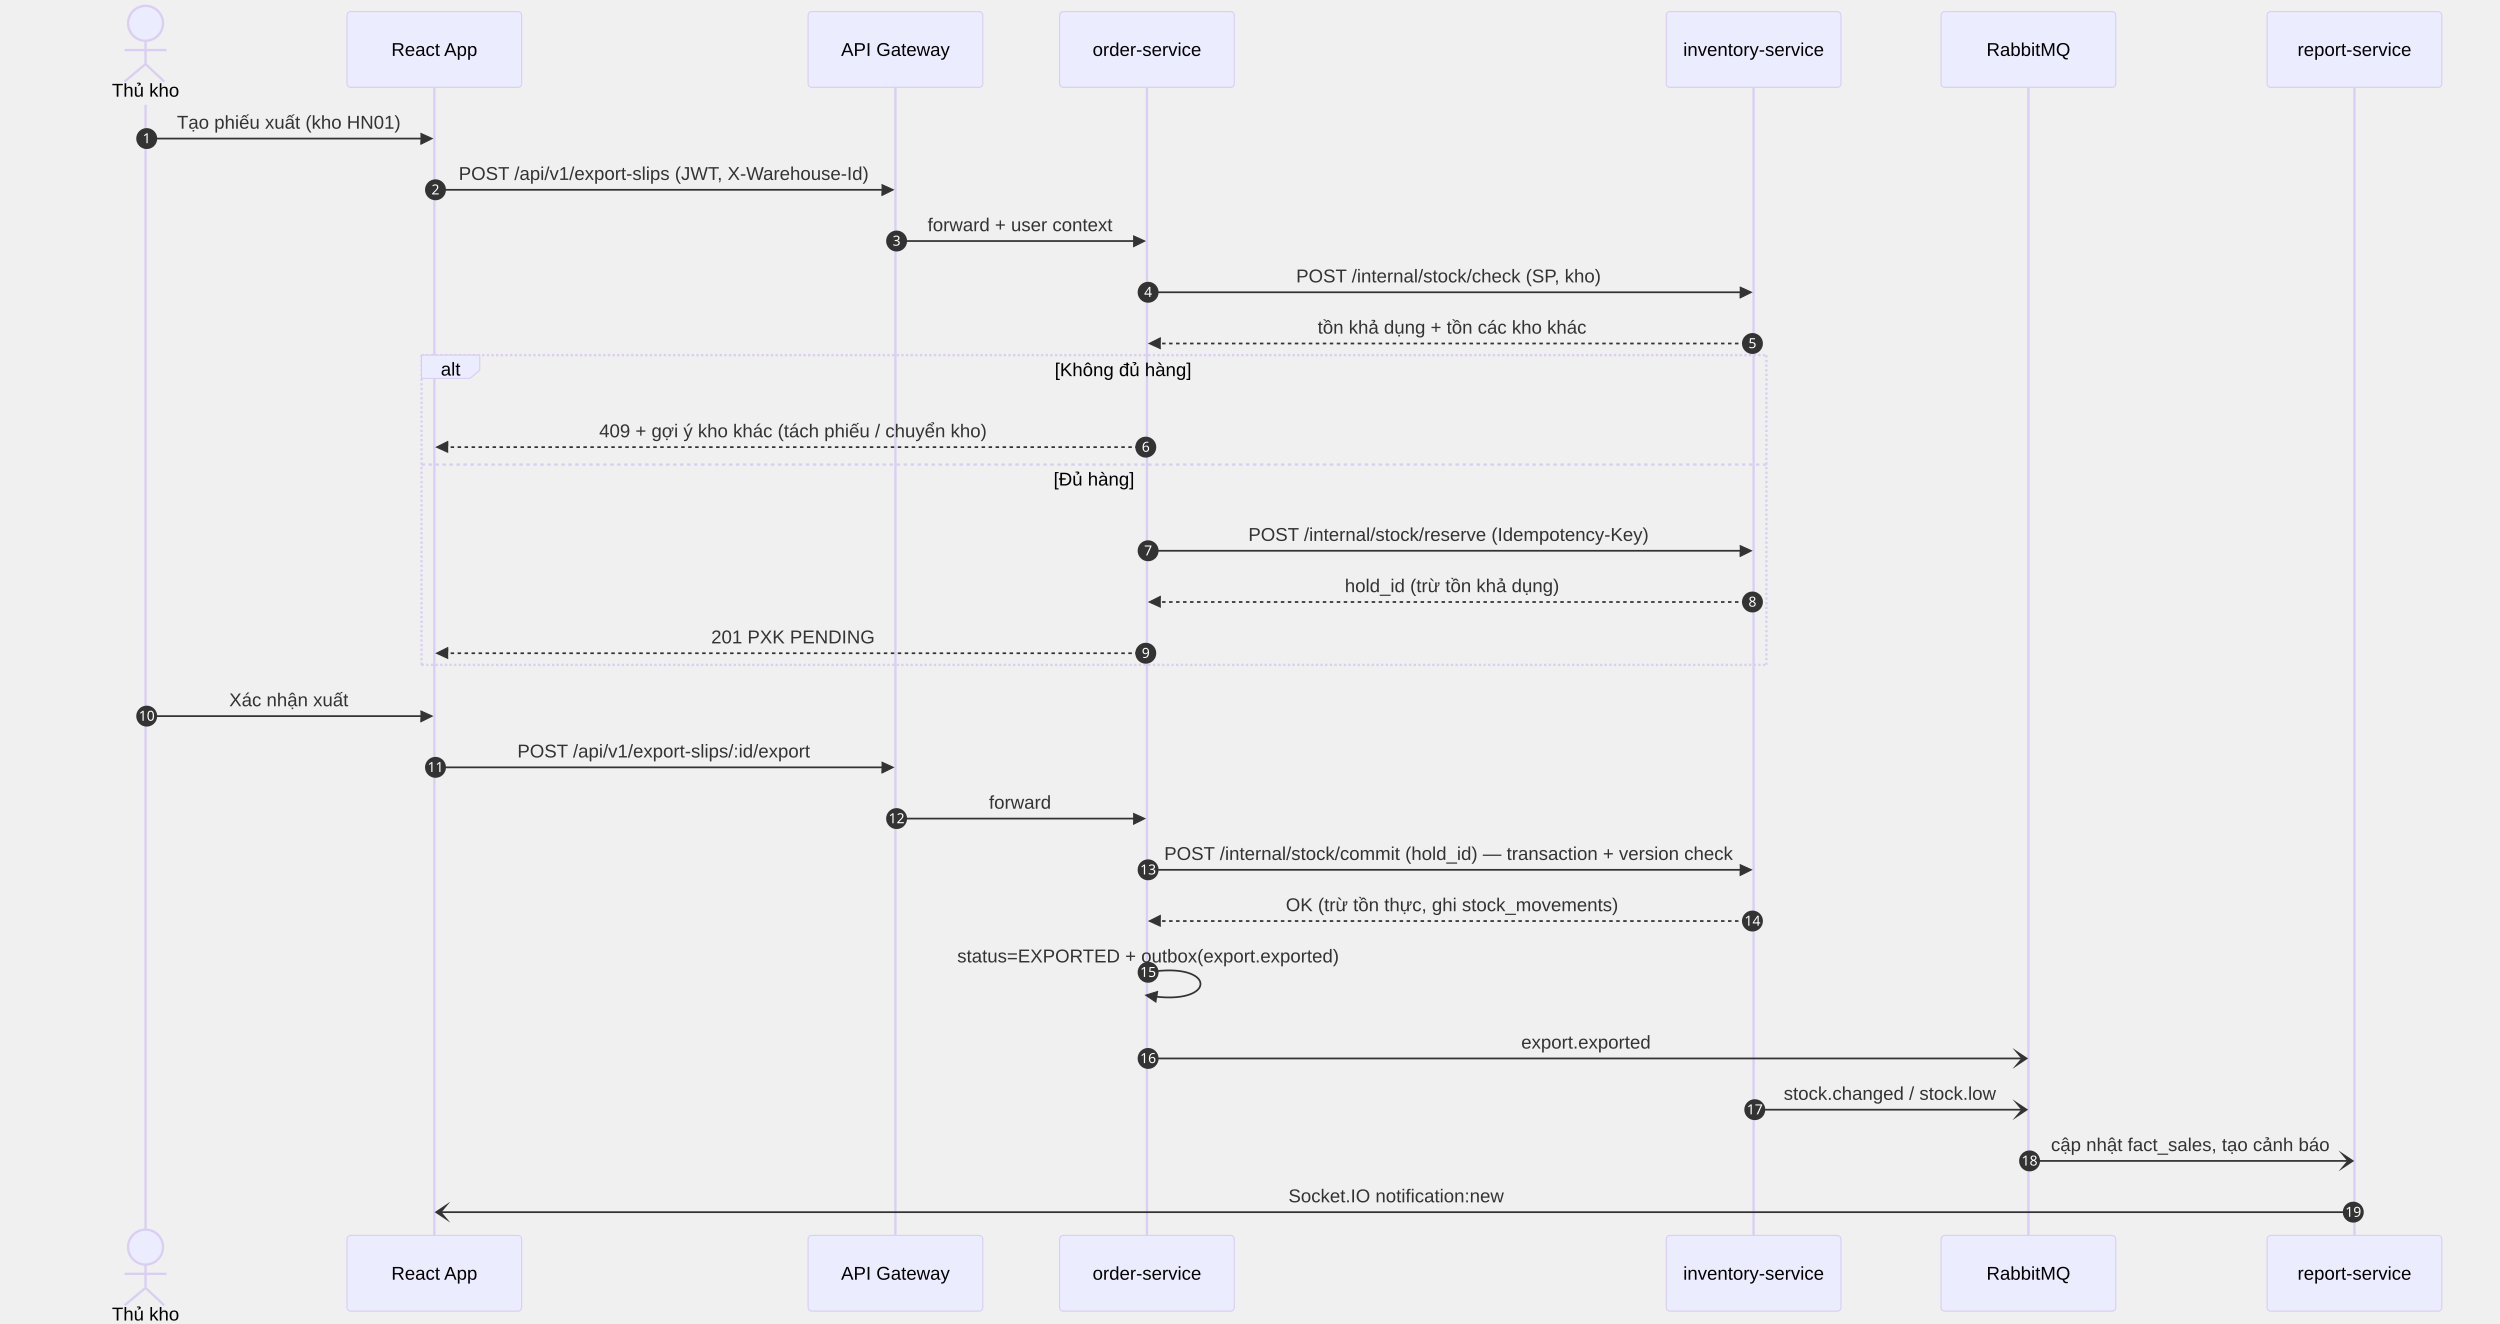
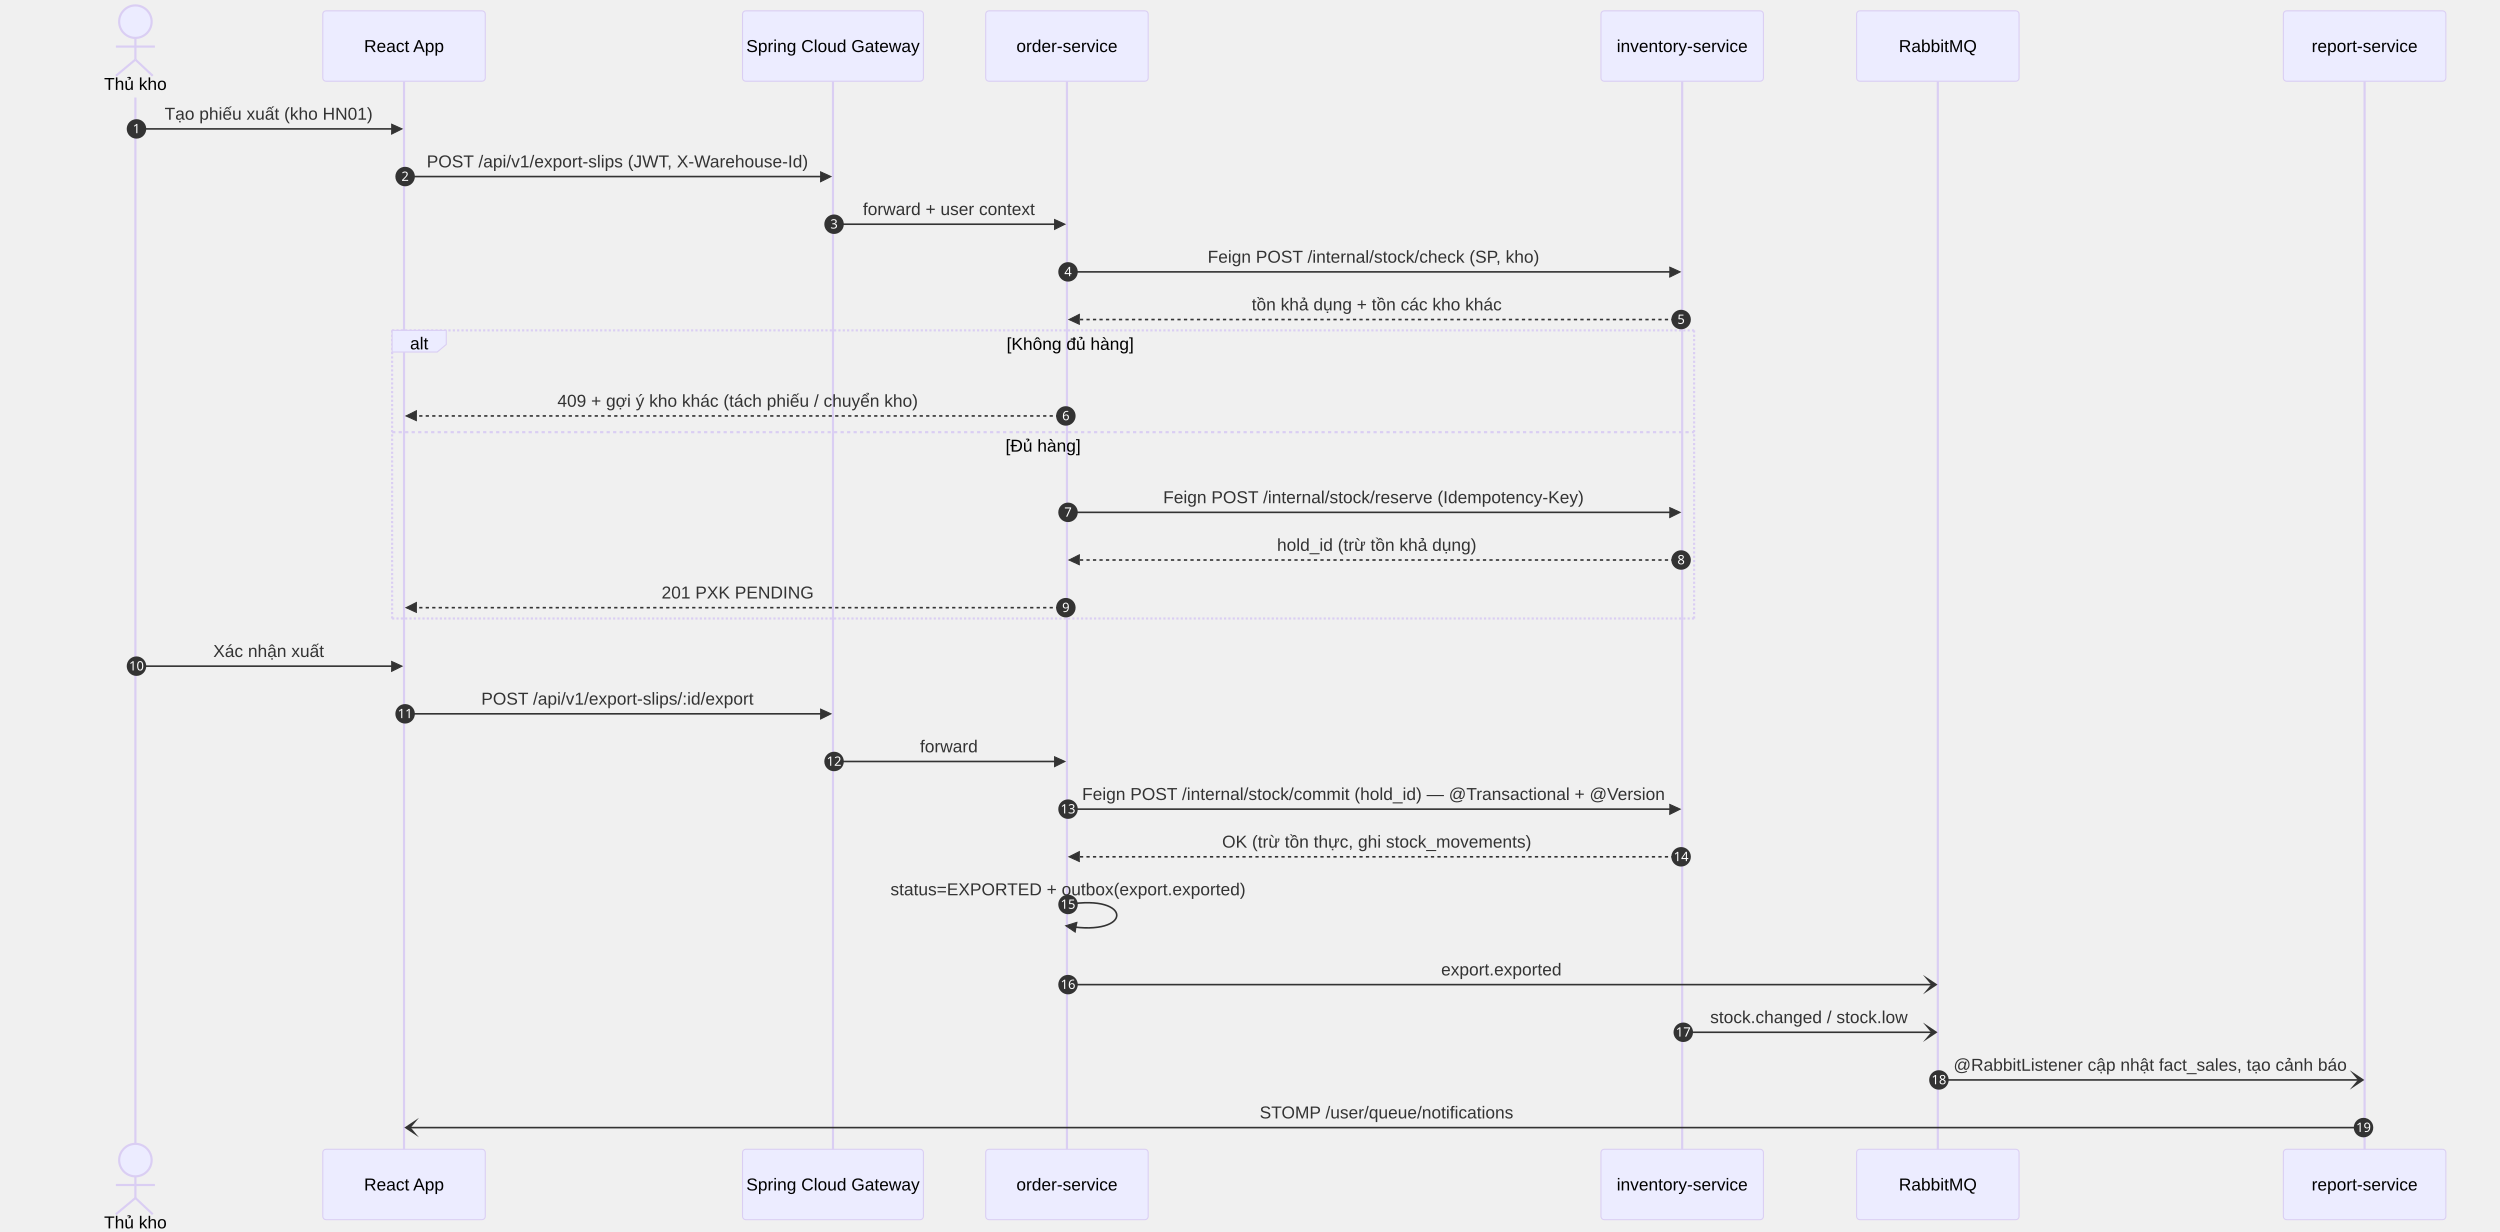
- <svg xmlns="http://www.w3.org/2000/svg" id="gbwt95puoy64" width="2147" height="1137" viewBox="-50 -10 2147 1137" role="graphics-document document" aria-roledescription="sequence">
-   <g>
-     <rect x="1897" y="1051" fill="#eaeaea" stroke="#666" width="150" height="65" name="REP" rx="3" ry="3" class="actor actor-bottom" />
-     <text x="1972" y="1083.5" dominant-baseline="central" alignment-baseline="central" class="actor actor-box" style="text-anchor: middle; font-size: 16px; font-weight: 400;">
-       <tspan x="1972" dy="0">report-service</tspan>
-     </text>
-   </g>
-   <g>
-     <rect x="1617" y="1051" fill="#eaeaea" stroke="#666" width="150" height="65" name="MQ" rx="3" ry="3" class="actor actor-bottom" />
-     <text x="1692" y="1083.5" dominant-baseline="central" alignment-baseline="central" class="actor actor-box" style="text-anchor: middle; font-size: 16px; font-weight: 400;">
-       <tspan x="1692" dy="0">RabbitMQ</tspan>
-     </text>
-   </g>
-   <g>
-     <rect x="1381" y="1051" fill="#eaeaea" stroke="#666" width="150" height="65" name="INV" rx="3" ry="3" class="actor actor-bottom" />
-     <text x="1456" y="1083.5" dominant-baseline="central" alignment-baseline="central" class="actor actor-box" style="text-anchor: middle; font-size: 16px; font-weight: 400;">
-       <tspan x="1456" dy="0">inventory-service</tspan>
+ <svg xmlns="http://www.w3.org/2000/svg" id="gy5lz26cqk8" width="2308" height="1137" viewBox="-50 -10 2308 1137" role="graphics-document document" aria-roledescription="sequence">
+   <g>
+     <rect x="2058" y="1051" fill="#eaeaea" stroke="#666" width="150" height="65" name="REP" rx="3" ry="3" class="actor actor-bottom" />
+     <text x="2133" y="1083.5" dominant-baseline="central" alignment-baseline="central" class="actor actor-box" style="text-anchor: middle; font-size: 16px; font-weight: 400;">
+       <tspan x="2133" dy="0">report-service</tspan>
+     </text>
+   </g>
+   <g>
+     <rect x="1664" y="1051" fill="#eaeaea" stroke="#666" width="150" height="65" name="MQ" rx="3" ry="3" class="actor actor-bottom" />
+     <text x="1739" y="1083.5" dominant-baseline="central" alignment-baseline="central" class="actor actor-box" style="text-anchor: middle; font-size: 16px; font-weight: 400;">
+       <tspan x="1739" dy="0">RabbitMQ</tspan>
+     </text>
+   </g>
+   <g>
+     <rect x="1428" y="1051" fill="#eaeaea" stroke="#666" width="150" height="65" name="INV" rx="3" ry="3" class="actor actor-bottom" />
+     <text x="1503" y="1083.5" dominant-baseline="central" alignment-baseline="central" class="actor actor-box" style="text-anchor: middle; font-size: 16px; font-weight: 400;">
+       <tspan x="1503" dy="0">inventory-service</tspan>
    </text>
  </g>
  <g>
    <rect x="860" y="1051" fill="#eaeaea" stroke="#666" width="150" height="65" name="ORD" rx="3" ry="3" class="actor actor-bottom" />
    <text x="935" y="1083.5" dominant-baseline="central" alignment-baseline="central" class="actor actor-box" style="text-anchor: middle; font-size: 16px; font-weight: 400;">
      <tspan x="935" dy="0">order-service</tspan>
    </text>
  </g>
  <g>
-     <rect x="644" y="1051" fill="#eaeaea" stroke="#666" width="150" height="65" name="GW" rx="3" ry="3" class="actor actor-bottom" />
+     <rect x="635.5" y="1051" fill="#eaeaea" stroke="#666" width="167" height="65" name="GW" rx="3" ry="3" class="actor actor-bottom" />
    <text x="719" y="1083.5" dominant-baseline="central" alignment-baseline="central" class="actor actor-box" style="text-anchor: middle; font-size: 16px; font-weight: 400;">
-       <tspan x="719" dy="0">API Gateway</tspan>
+       <tspan x="719" dy="0">Spring Cloud Gateway</tspan>
    </text>
  </g>
  <g>
    <rect x="248" y="1051" fill="#eaeaea" stroke="#666" width="150" height="65" name="FE" rx="3" ry="3" class="actor actor-bottom" />
    <text x="323" y="1083.5" dominant-baseline="central" alignment-baseline="central" class="actor actor-box" style="text-anchor: middle; font-size: 16px; font-weight: 400;">
      <tspan x="323" dy="0">React App</tspan>
    </text>
  </g>
  <g />
  <g>
-     <line id="actor6" x1="1972" y1="65" x2="1972" y2="1051" class="actor-line 200" stroke-width="0.5px" stroke="#999" name="REP" />
+     <line id="actor6" x1="2133" y1="65" x2="2133" y2="1051" class="actor-line 200" stroke-width="0.5px" stroke="#999" name="REP" />
    <g id="root-6">
-       <rect x="1897" y="0" fill="#eaeaea" stroke="#666" width="150" height="65" name="REP" rx="3" ry="3" class="actor actor-top" />
-       <text x="1972" y="32.5" dominant-baseline="central" alignment-baseline="central" class="actor actor-box" style="text-anchor: middle; font-size: 16px; font-weight: 400;">
-         <tspan x="1972" dy="0">report-service</tspan>
-       </text>
-     </g>
-   </g>
-   <g>
-     <line id="actor5" x1="1692" y1="65" x2="1692" y2="1051" class="actor-line 200" stroke-width="0.5px" stroke="#999" name="MQ" />
+       <rect x="2058" y="0" fill="#eaeaea" stroke="#666" width="150" height="65" name="REP" rx="3" ry="3" class="actor actor-top" />
+       <text x="2133" y="32.5" dominant-baseline="central" alignment-baseline="central" class="actor actor-box" style="text-anchor: middle; font-size: 16px; font-weight: 400;">
+         <tspan x="2133" dy="0">report-service</tspan>
+       </text>
+     </g>
+   </g>
+   <g>
+     <line id="actor5" x1="1739" y1="65" x2="1739" y2="1051" class="actor-line 200" stroke-width="0.5px" stroke="#999" name="MQ" />
    <g id="root-5">
-       <rect x="1617" y="0" fill="#eaeaea" stroke="#666" width="150" height="65" name="MQ" rx="3" ry="3" class="actor actor-top" />
-       <text x="1692" y="32.5" dominant-baseline="central" alignment-baseline="central" class="actor actor-box" style="text-anchor: middle; font-size: 16px; font-weight: 400;">
-         <tspan x="1692" dy="0">RabbitMQ</tspan>
-       </text>
-     </g>
-   </g>
-   <g>
-     <line id="actor4" x1="1456" y1="65" x2="1456" y2="1051" class="actor-line 200" stroke-width="0.5px" stroke="#999" name="INV" />
+       <rect x="1664" y="0" fill="#eaeaea" stroke="#666" width="150" height="65" name="MQ" rx="3" ry="3" class="actor actor-top" />
+       <text x="1739" y="32.5" dominant-baseline="central" alignment-baseline="central" class="actor actor-box" style="text-anchor: middle; font-size: 16px; font-weight: 400;">
+         <tspan x="1739" dy="0">RabbitMQ</tspan>
+       </text>
+     </g>
+   </g>
+   <g>
+     <line id="actor4" x1="1503" y1="65" x2="1503" y2="1051" class="actor-line 200" stroke-width="0.5px" stroke="#999" name="INV" />
    <g id="root-4">
-       <rect x="1381" y="0" fill="#eaeaea" stroke="#666" width="150" height="65" name="INV" rx="3" ry="3" class="actor actor-top" />
-       <text x="1456" y="32.5" dominant-baseline="central" alignment-baseline="central" class="actor actor-box" style="text-anchor: middle; font-size: 16px; font-weight: 400;">
-         <tspan x="1456" dy="0">inventory-service</tspan>
+       <rect x="1428" y="0" fill="#eaeaea" stroke="#666" width="150" height="65" name="INV" rx="3" ry="3" class="actor actor-top" />
+       <text x="1503" y="32.5" dominant-baseline="central" alignment-baseline="central" class="actor actor-box" style="text-anchor: middle; font-size: 16px; font-weight: 400;">
+         <tspan x="1503" dy="0">inventory-service</tspan>
      </text>
    </g>
  </g>
  <g>
    <line id="actor3" x1="935" y1="65" x2="935" y2="1051" class="actor-line 200" stroke-width="0.5px" stroke="#999" name="ORD" />
    <g id="root-3">
      <rect x="860" y="0" fill="#eaeaea" stroke="#666" width="150" height="65" name="ORD" rx="3" ry="3" class="actor actor-top" />
      <text x="935" y="32.5" dominant-baseline="central" alignment-baseline="central" class="actor actor-box" style="text-anchor: middle; font-size: 16px; font-weight: 400;">
        <tspan x="935" dy="0">order-service</tspan>
      </text>
    </g>
  </g>
  <g>
    <line id="actor2" x1="719" y1="65" x2="719" y2="1051" class="actor-line 200" stroke-width="0.5px" stroke="#999" name="GW" />
    <g id="root-2">
-       <rect x="644" y="0" fill="#eaeaea" stroke="#666" width="150" height="65" name="GW" rx="3" ry="3" class="actor actor-top" />
+       <rect x="635.5" y="0" fill="#eaeaea" stroke="#666" width="167" height="65" name="GW" rx="3" ry="3" class="actor actor-top" />
      <text x="719" y="32.5" dominant-baseline="central" alignment-baseline="central" class="actor actor-box" style="text-anchor: middle; font-size: 16px; font-weight: 400;">
-         <tspan x="719" dy="0">API Gateway</tspan>
+         <tspan x="719" dy="0">Spring Cloud Gateway</tspan>
      </text>
    </g>
  </g>
  <g>
    <line id="actor1" x1="323" y1="65" x2="323" y2="1051" class="actor-line 200" stroke-width="0.5px" stroke="#999" name="FE" />
    <g id="root-1">
      <rect x="248" y="0" fill="#eaeaea" stroke="#666" width="150" height="65" name="FE" rx="3" ry="3" class="actor actor-top" />
      <text x="323" y="32.5" dominant-baseline="central" alignment-baseline="central" class="actor actor-box" style="text-anchor: middle; font-size: 16px; font-weight: 400;">
        <tspan x="323" dy="0">React App</tspan>
      </text>
    </g>
  </g>
  <g>
    <line id="actor0" x1="75" y1="80" x2="75" y2="1051" class="actor-line 200" stroke-width="0.5px" stroke="#999" name="TK" />
  </g>
-   <style>#gbwt95puoy64{font-family:"trebuchet ms",verdana,arial,sans-serif;font-size:16px;fill:#333;}#gbwt95puoy64 .error-icon{fill:#552222;}#gbwt95puoy64 .error-text{fill:#552222;stroke:#552222;}#gbwt95puoy64 .edge-thickness-normal{stroke-width:1px;}#gbwt95puoy64 .edge-thickness-thick{stroke-width:3.5px;}#gbwt95puoy64 .edge-pattern-solid{stroke-dasharray:0;}#gbwt95puoy64 .edge-thickness-invisible{stroke-width:0;fill:none;}#gbwt95puoy64 .edge-pattern-dashed{stroke-dasharray:3;}#gbwt95puoy64 .edge-pattern-dotted{stroke-dasharray:2;}#gbwt95puoy64 .marker{fill:#333333;stroke:#333333;}#gbwt95puoy64 .marker.cross{stroke:#333333;}#gbwt95puoy64 svg{font-family:"trebuchet ms",verdana,arial,sans-serif;font-size:16px;}#gbwt95puoy64 p{margin:0;}#gbwt95puoy64 .actor{stroke:hsl(259.626, 59.777%, 87.902%);fill:#ECECFF;}#gbwt95puoy64 text.actor&gt;tspan{fill:black;stroke:none;}#gbwt95puoy64 .actor-line{stroke:hsl(259.626, 59.777%, 87.902%);}#gbwt95puoy64 .messageLine0{stroke-width:1.5;stroke-dasharray:none;stroke:#333;}#gbwt95puoy64 .messageLine1{stroke-width:1.5;stroke-dasharray:2,2;stroke:#333;}#gbwt95puoy64 #arrowhead path{fill:#333;stroke:#333;}#gbwt95puoy64 .sequenceNumber{fill:white;}#gbwt95puoy64 #sequencenumber{fill:#333;}#gbwt95puoy64 #crosshead path{fill:#333;stroke:#333;}#gbwt95puoy64 .messageText{fill:#333;stroke:none;}#gbwt95puoy64 .labelBox{stroke:hsl(259.626, 59.777%, 87.902%);fill:#ECECFF;}#gbwt95puoy64 .labelText,#gbwt95puoy64 .labelText&gt;tspan{fill:black;stroke:none;}#gbwt95puoy64 .loopText,#gbwt95puoy64 .loopText&gt;tspan{fill:black;stroke:none;}#gbwt95puoy64 .loopLine{stroke-width:2px;stroke-dasharray:2,2;stroke:hsl(259.626, 59.777%, 87.902%);fill:hsl(259.626, 59.777%, 87.902%);}#gbwt95puoy64 .note{stroke:#aaaa33;fill:#fff5ad;}#gbwt95puoy64 .noteText,#gbwt95puoy64 .noteText&gt;tspan{fill:black;stroke:none;}#gbwt95puoy64 .activation0{fill:#f4f4f4;stroke:#666;}#gbwt95puoy64 .activation1{fill:#f4f4f4;stroke:#666;}#gbwt95puoy64 .activation2{fill:#f4f4f4;stroke:#666;}#gbwt95puoy64 .actorPopupMenu{position:absolute;}#gbwt95puoy64 .actorPopupMenuPanel{position:absolute;fill:#ECECFF;box-shadow:0px 8px 16px 0px rgba(0,0,0,0.2);filter:drop-shadow(3px 5px 2px rgb(0 0 0 / 0.4));}#gbwt95puoy64 .actor-man line{stroke:hsl(259.626, 59.777%, 87.902%);fill:#ECECFF;}#gbwt95puoy64 .actor-man circle,#gbwt95puoy64 line{stroke:hsl(259.626, 59.777%, 87.902%);fill:#ECECFF;stroke-width:2px;}#gbwt95puoy64 :root{--mermaid-font-family:"trebuchet ms",verdana,arial,sans-serif;}</style>
+   <style>#gy5lz26cqk8{font-family:"trebuchet ms",verdana,arial,sans-serif;font-size:16px;fill:#333;}#gy5lz26cqk8 .error-icon{fill:#552222;}#gy5lz26cqk8 .error-text{fill:#552222;stroke:#552222;}#gy5lz26cqk8 .edge-thickness-normal{stroke-width:1px;}#gy5lz26cqk8 .edge-thickness-thick{stroke-width:3.5px;}#gy5lz26cqk8 .edge-pattern-solid{stroke-dasharray:0;}#gy5lz26cqk8 .edge-thickness-invisible{stroke-width:0;fill:none;}#gy5lz26cqk8 .edge-pattern-dashed{stroke-dasharray:3;}#gy5lz26cqk8 .edge-pattern-dotted{stroke-dasharray:2;}#gy5lz26cqk8 .marker{fill:#333333;stroke:#333333;}#gy5lz26cqk8 .marker.cross{stroke:#333333;}#gy5lz26cqk8 svg{font-family:"trebuchet ms",verdana,arial,sans-serif;font-size:16px;}#gy5lz26cqk8 p{margin:0;}#gy5lz26cqk8 .actor{stroke:hsl(259.626, 59.777%, 87.902%);fill:#ECECFF;}#gy5lz26cqk8 text.actor&gt;tspan{fill:black;stroke:none;}#gy5lz26cqk8 .actor-line{stroke:hsl(259.626, 59.777%, 87.902%);}#gy5lz26cqk8 .messageLine0{stroke-width:1.5;stroke-dasharray:none;stroke:#333;}#gy5lz26cqk8 .messageLine1{stroke-width:1.5;stroke-dasharray:2,2;stroke:#333;}#gy5lz26cqk8 #arrowhead path{fill:#333;stroke:#333;}#gy5lz26cqk8 .sequenceNumber{fill:white;}#gy5lz26cqk8 #sequencenumber{fill:#333;}#gy5lz26cqk8 #crosshead path{fill:#333;stroke:#333;}#gy5lz26cqk8 .messageText{fill:#333;stroke:none;}#gy5lz26cqk8 .labelBox{stroke:hsl(259.626, 59.777%, 87.902%);fill:#ECECFF;}#gy5lz26cqk8 .labelText,#gy5lz26cqk8 .labelText&gt;tspan{fill:black;stroke:none;}#gy5lz26cqk8 .loopText,#gy5lz26cqk8 .loopText&gt;tspan{fill:black;stroke:none;}#gy5lz26cqk8 .loopLine{stroke-width:2px;stroke-dasharray:2,2;stroke:hsl(259.626, 59.777%, 87.902%);fill:hsl(259.626, 59.777%, 87.902%);}#gy5lz26cqk8 .note{stroke:#aaaa33;fill:#fff5ad;}#gy5lz26cqk8 .noteText,#gy5lz26cqk8 .noteText&gt;tspan{fill:black;stroke:none;}#gy5lz26cqk8 .activation0{fill:#f4f4f4;stroke:#666;}#gy5lz26cqk8 .activation1{fill:#f4f4f4;stroke:#666;}#gy5lz26cqk8 .activation2{fill:#f4f4f4;stroke:#666;}#gy5lz26cqk8 .actorPopupMenu{position:absolute;}#gy5lz26cqk8 .actorPopupMenuPanel{position:absolute;fill:#ECECFF;box-shadow:0px 8px 16px 0px rgba(0,0,0,0.2);filter:drop-shadow(3px 5px 2px rgb(0 0 0 / 0.4));}#gy5lz26cqk8 .actor-man line{stroke:hsl(259.626, 59.777%, 87.902%);fill:#ECECFF;}#gy5lz26cqk8 .actor-man circle,#gy5lz26cqk8 line{stroke:hsl(259.626, 59.777%, 87.902%);fill:#ECECFF;stroke-width:2px;}#gy5lz26cqk8 :root{--mermaid-font-family:"trebuchet ms",verdana,arial,sans-serif;}</style>
  <g />
  <defs>
    <symbol id="computer" width="24" height="24">
      <path transform="scale(.5)" d="M2 2v13h20v-13h-20zm18 11h-16v-9h16v9zm-10.228 6l.466-1h3.524l.467 1h-4.457zm14.228 3h-24l2-6h2.104l-1.33 4h18.45l-1.297-4h2.073l2 6zm-5-10h-14v-7h14v7z" />
    </symbol>
  </defs>
  <defs>
    <symbol id="database" fill-rule="evenodd" clip-rule="evenodd">
      <path transform="scale(.5)" d="M12.258.001l.256.004.255.005.253.008.251.01.249.012.247.015.246.016.242.019.241.02.239.023.236.024.233.027.231.028.229.031.225.032.223.034.22.036.217.038.214.04.211.041.208.043.205.045.201.046.198.048.194.05.191.051.187.053.183.054.18.056.175.057.172.059.168.06.163.061.16.063.155.064.15.066.074.033.073.033.071.034.07.034.069.035.068.035.067.035.066.035.064.036.064.036.062.036.06.036.06.037.058.037.058.037.055.038.055.038.053.038.052.038.051.039.05.039.048.039.047.039.045.04.044.04.043.04.041.04.04.041.039.041.037.041.036.041.034.041.033.042.032.042.03.042.029.042.027.042.026.043.024.043.023.043.021.043.02.043.018.044.017.043.015.044.013.044.012.044.011.045.009.044.007.045.006.045.004.045.002.045.001.045v17l-.001.045-.002.045-.004.045-.006.045-.007.045-.009.044-.011.045-.012.044-.013.044-.015.044-.017.043-.018.044-.02.043-.021.043-.023.043-.024.043-.026.043-.027.042-.029.042-.03.042-.032.042-.033.042-.034.041-.036.041-.037.041-.039.041-.04.041-.041.04-.043.04-.044.04-.045.04-.047.039-.048.039-.05.039-.051.039-.052.038-.053.038-.055.038-.055.038-.058.037-.058.037-.06.037-.06.036-.062.036-.064.036-.064.036-.066.035-.067.035-.068.035-.069.035-.07.034-.071.034-.073.033-.074.033-.15.066-.155.064-.16.063-.163.061-.168.06-.172.059-.175.057-.18.056-.183.054-.187.053-.191.051-.194.05-.198.048-.201.046-.205.045-.208.043-.211.041-.214.04-.217.038-.22.036-.223.034-.225.032-.229.031-.231.028-.233.027-.236.024-.239.023-.241.02-.242.019-.246.016-.247.015-.249.012-.251.01-.253.008-.255.005-.256.004-.258.001-.258-.001-.256-.004-.255-.005-.253-.008-.251-.01-.249-.012-.247-.015-.245-.016-.243-.019-.241-.02-.238-.023-.236-.024-.234-.027-.231-.028-.228-.031-.226-.032-.223-.034-.22-.036-.217-.038-.214-.04-.211-.041-.208-.043-.204-.045-.201-.046-.198-.048-.195-.05-.19-.051-.187-.053-.184-.054-.179-.056-.176-.057-.172-.059-.167-.06-.164-.061-.159-.063-.155-.064-.151-.066-.074-.033-.072-.033-.072-.034-.07-.034-.069-.035-.068-.035-.067-.035-.066-.035-.064-.036-.063-.036-.062-.036-.061-.036-.06-.037-.058-.037-.057-.037-.056-.038-.055-.038-.053-.038-.052-.038-.051-.039-.049-.039-.049-.039-.046-.039-.046-.04-.044-.04-.043-.04-.041-.04-.04-.041-.039-.041-.037-.041-.036-.041-.034-.041-.033-.042-.032-.042-.03-.042-.029-.042-.027-.042-.026-.043-.024-.043-.023-.043-.021-.043-.02-.043-.018-.044-.017-.043-.015-.044-.013-.044-.012-.044-.011-.045-.009-.044-.007-.045-.006-.045-.004-.045-.002-.045-.001-.045v-17l.001-.045.002-.045.004-.045.006-.045.007-.045.009-.044.011-.045.012-.044.013-.044.015-.044.017-.043.018-.044.02-.043.021-.043.023-.043.024-.043.026-.043.027-.042.029-.042.03-.042.032-.042.033-.042.034-.041.036-.041.037-.041.039-.041.04-.041.041-.04.043-.04.044-.04.046-.04.046-.039.049-.039.049-.039.051-.039.052-.038.053-.038.055-.038.056-.038.057-.037.058-.037.06-.037.061-.036.062-.036.063-.036.064-.036.066-.035.067-.035.068-.035.069-.035.07-.034.072-.034.072-.033.074-.033.151-.066.155-.064.159-.063.164-.061.167-.06.172-.059.176-.057.179-.056.184-.054.187-.053.19-.051.195-.05.198-.048.201-.046.204-.045.208-.043.211-.041.214-.04.217-.038.22-.036.223-.034.226-.032.228-.031.231-.028.234-.027.236-.024.238-.023.241-.02.243-.019.245-.016.247-.015.249-.012.251-.01.253-.008.255-.005.256-.004.258-.001.258.001zm-9.258 20.499v.01l.001.021.003.021.004.022.005.021.006.022.007.022.009.023.01.022.011.023.012.023.013.023.015.023.016.024.017.023.018.024.019.024.021.024.022.025.023.024.024.025.052.049.056.05.061.051.066.051.07.051.075.051.079.052.084.052.088.052.092.052.097.052.102.051.105.052.11.052.114.051.119.051.123.051.127.05.131.05.135.05.139.048.144.049.147.047.152.047.155.047.16.045.163.045.167.043.171.043.176.041.178.041.183.039.187.039.19.037.194.035.197.035.202.033.204.031.209.03.212.029.216.027.219.025.222.024.226.021.23.02.233.018.236.016.24.015.243.012.246.01.249.008.253.005.256.004.259.001.26-.001.257-.004.254-.005.25-.008.247-.011.244-.012.241-.014.237-.016.233-.018.231-.021.226-.021.224-.024.22-.026.216-.027.212-.028.21-.031.205-.031.202-.034.198-.034.194-.036.191-.037.187-.039.183-.04.179-.04.175-.042.172-.043.168-.044.163-.045.16-.046.155-.046.152-.047.148-.048.143-.049.139-.049.136-.05.131-.05.126-.05.123-.051.118-.052.114-.051.11-.052.106-.052.101-.052.096-.052.092-.052.088-.053.083-.051.079-.052.074-.052.07-.051.065-.051.06-.051.056-.05.051-.05.023-.024.023-.025.021-.024.02-.024.019-.024.018-.024.017-.024.015-.023.014-.024.013-.023.012-.023.01-.023.01-.022.008-.022.006-.022.006-.022.004-.022.004-.021.001-.021.001-.021v-4.127l-.077.055-.08.053-.083.054-.085.053-.087.052-.09.052-.093.051-.095.05-.097.05-.1.049-.102.049-.105.048-.106.047-.109.047-.111.046-.114.045-.115.045-.118.044-.12.043-.122.042-.124.042-.126.041-.128.04-.13.04-.132.038-.134.038-.135.037-.138.037-.139.035-.142.035-.143.034-.144.033-.147.032-.148.031-.15.03-.151.03-.153.029-.154.027-.156.027-.158.026-.159.025-.161.024-.162.023-.163.022-.165.021-.166.02-.167.019-.169.018-.169.017-.171.016-.173.015-.173.014-.175.013-.175.012-.177.011-.178.01-.179.008-.179.008-.181.006-.182.005-.182.004-.184.003-.184.002h-.37l-.184-.002-.184-.003-.182-.004-.182-.005-.181-.006-.179-.008-.179-.008-.178-.01-.176-.011-.176-.012-.175-.013-.173-.014-.172-.015-.171-.016-.17-.017-.169-.018-.167-.019-.166-.02-.165-.021-.163-.022-.162-.023-.161-.024-.159-.025-.157-.026-.156-.027-.155-.027-.153-.029-.151-.03-.15-.03-.148-.031-.146-.032-.145-.033-.143-.034-.141-.035-.14-.035-.137-.037-.136-.037-.134-.038-.132-.038-.13-.04-.128-.04-.126-.041-.124-.042-.122-.042-.12-.044-.117-.043-.116-.045-.113-.045-.112-.046-.109-.047-.106-.047-.105-.048-.102-.049-.1-.049-.097-.05-.095-.05-.093-.052-.09-.051-.087-.052-.085-.053-.083-.054-.08-.054-.077-.054v4.127zm0-5.654v.011l.001.021.003.021.004.021.005.022.006.022.007.022.009.022.01.022.011.023.012.023.013.023.015.024.016.023.017.024.018.024.019.024.021.024.022.024.023.025.024.024.052.05.056.05.061.05.066.051.07.051.075.052.079.051.084.052.088.052.092.052.097.052.102.052.105.052.11.051.114.051.119.052.123.05.127.051.131.05.135.049.139.049.144.048.147.048.152.047.155.046.16.045.163.045.167.044.171.042.176.042.178.04.183.04.187.038.19.037.194.036.197.034.202.033.204.032.209.03.212.028.216.027.219.025.222.024.226.022.23.02.233.018.236.016.24.014.243.012.246.01.249.008.253.006.256.003.259.001.26-.001.257-.003.254-.006.25-.008.247-.01.244-.012.241-.015.237-.016.233-.018.231-.02.226-.022.224-.024.22-.025.216-.027.212-.029.21-.03.205-.032.202-.033.198-.035.194-.036.191-.037.187-.039.183-.039.179-.041.175-.042.172-.043.168-.044.163-.045.16-.045.155-.047.152-.047.148-.048.143-.048.139-.05.136-.049.131-.05.126-.051.123-.051.118-.051.114-.052.11-.052.106-.052.101-.052.096-.052.092-.052.088-.052.083-.052.079-.052.074-.051.07-.052.065-.051.06-.05.056-.051.051-.049.023-.025.023-.024.021-.025.02-.024.019-.024.018-.024.017-.024.015-.023.014-.023.013-.024.012-.022.01-.023.01-.023.008-.022.006-.022.006-.022.004-.021.004-.022.001-.021.001-.021v-4.139l-.077.054-.08.054-.083.054-.085.052-.087.053-.09.051-.093.051-.095.051-.097.05-.1.049-.102.049-.105.048-.106.047-.109.047-.111.046-.114.045-.115.044-.118.044-.12.044-.122.042-.124.042-.126.041-.128.04-.13.039-.132.039-.134.038-.135.037-.138.036-.139.036-.142.035-.143.033-.144.033-.147.033-.148.031-.15.03-.151.03-.153.028-.154.028-.156.027-.158.026-.159.025-.161.024-.162.023-.163.022-.165.021-.166.02-.167.019-.169.018-.169.017-.171.016-.173.015-.173.014-.175.013-.175.012-.177.011-.178.009-.179.009-.179.007-.181.007-.182.005-.182.004-.184.003-.184.002h-.37l-.184-.002-.184-.003-.182-.004-.182-.005-.181-.007-.179-.007-.179-.009-.178-.009-.176-.011-.176-.012-.175-.013-.173-.014-.172-.015-.171-.016-.17-.017-.169-.018-.167-.019-.166-.02-.165-.021-.163-.022-.162-.023-.161-.024-.159-.025-.157-.026-.156-.027-.155-.028-.153-.028-.151-.03-.15-.03-.148-.031-.146-.033-.145-.033-.143-.033-.141-.035-.14-.036-.137-.036-.136-.037-.134-.038-.132-.039-.13-.039-.128-.04-.126-.041-.124-.042-.122-.043-.12-.043-.117-.044-.116-.044-.113-.046-.112-.046-.109-.046-.106-.047-.105-.048-.102-.049-.1-.049-.097-.05-.095-.051-.093-.051-.09-.051-.087-.053-.085-.052-.083-.054-.08-.054-.077-.054v4.139zm0-5.666v.011l.001.02.003.022.004.021.005.022.006.021.007.022.009.023.01.022.011.023.012.023.013.023.015.023.016.024.017.024.018.023.019.024.021.025.022.024.023.024.024.025.052.05.056.05.061.05.066.051.07.051.075.052.079.051.084.052.088.052.092.052.097.052.102.052.105.051.11.052.114.051.119.051.123.051.127.05.131.05.135.05.139.049.144.048.147.048.152.047.155.046.16.045.163.045.167.043.171.043.176.042.178.04.183.04.187.038.19.037.194.036.197.034.202.033.204.032.209.03.212.028.216.027.219.025.222.024.226.021.23.02.233.018.236.017.24.014.243.012.246.01.249.008.253.006.256.003.259.001.26-.001.257-.003.254-.006.25-.008.247-.01.244-.013.241-.014.237-.016.233-.018.231-.02.226-.022.224-.024.22-.025.216-.027.212-.029.21-.03.205-.032.202-.033.198-.035.194-.036.191-.037.187-.039.183-.039.179-.041.175-.042.172-.043.168-.044.163-.045.16-.045.155-.047.152-.047.148-.048.143-.049.139-.049.136-.049.131-.051.126-.05.123-.051.118-.052.114-.051.11-.052.106-.052.101-.052.096-.052.092-.052.088-.052.083-.052.079-.052.074-.052.07-.051.065-.051.06-.051.056-.05.051-.049.023-.025.023-.025.021-.024.02-.024.019-.024.018-.024.017-.024.015-.023.014-.024.013-.023.012-.023.01-.022.01-.023.008-.022.006-.022.006-.022.004-.022.004-.021.001-.021.001-.021v-4.153l-.077.054-.08.054-.083.053-.085.053-.087.053-.09.051-.093.051-.095.051-.097.05-.1.049-.102.048-.105.048-.106.048-.109.046-.111.046-.114.046-.115.044-.118.044-.12.043-.122.043-.124.042-.126.041-.128.04-.13.039-.132.039-.134.038-.135.037-.138.036-.139.036-.142.034-.143.034-.144.033-.147.032-.148.032-.15.03-.151.03-.153.028-.154.028-.156.027-.158.026-.159.024-.161.024-.162.023-.163.023-.165.021-.166.02-.167.019-.169.018-.169.017-.171.016-.173.015-.173.014-.175.013-.175.012-.177.01-.178.01-.179.009-.179.007-.181.006-.182.006-.182.004-.184.003-.184.001-.185.001-.185-.001-.184-.001-.184-.003-.182-.004-.182-.006-.181-.006-.179-.007-.179-.009-.178-.01-.176-.01-.176-.012-.175-.013-.173-.014-.172-.015-.171-.016-.17-.017-.169-.018-.167-.019-.166-.02-.165-.021-.163-.023-.162-.023-.161-.024-.159-.024-.157-.026-.156-.027-.155-.028-.153-.028-.151-.03-.15-.03-.148-.032-.146-.032-.145-.033-.143-.034-.141-.034-.14-.036-.137-.036-.136-.037-.134-.038-.132-.039-.13-.039-.128-.041-.126-.041-.124-.041-.122-.043-.12-.043-.117-.044-.116-.044-.113-.046-.112-.046-.109-.046-.106-.048-.105-.048-.102-.048-.1-.05-.097-.049-.095-.051-.093-.051-.09-.052-.087-.052-.085-.053-.083-.053-.08-.054-.077-.054v4.153zm8.74-8.179l-.257.004-.254.005-.25.008-.247.011-.244.012-.241.014-.237.016-.233.018-.231.021-.226.022-.224.023-.22.026-.216.027-.212.028-.21.031-.205.032-.202.033-.198.034-.194.036-.191.038-.187.038-.183.04-.179.041-.175.042-.172.043-.168.043-.163.045-.16.046-.155.046-.152.048-.148.048-.143.048-.139.049-.136.05-.131.05-.126.051-.123.051-.118.051-.114.052-.11.052-.106.052-.101.052-.096.052-.092.052-.088.052-.083.052-.079.052-.074.051-.07.052-.065.051-.06.05-.056.05-.051.05-.023.025-.023.024-.021.024-.02.025-.019.024-.018.024-.017.023-.015.024-.014.023-.013.023-.012.023-.01.023-.01.022-.008.022-.006.023-.006.021-.004.022-.004.021-.001.021-.001.021.001.021.001.021.004.021.004.022.006.021.006.023.008.022.01.022.01.023.012.023.013.023.014.023.015.024.017.023.018.024.019.024.02.025.021.024.023.024.023.025.051.05.056.05.06.05.065.051.07.052.074.051.079.052.083.052.088.052.092.052.096.052.101.052.106.052.11.052.114.052.118.051.123.051.126.051.131.05.136.05.139.049.143.048.148.048.152.048.155.046.16.046.163.045.168.043.172.043.175.042.179.041.183.04.187.038.191.038.194.036.198.034.202.033.205.032.21.031.212.028.216.027.22.026.224.023.226.022.231.021.233.018.237.016.241.014.244.012.247.011.25.008.254.005.257.004.26.001.26-.001.257-.004.254-.005.25-.008.247-.011.244-.012.241-.014.237-.016.233-.018.231-.021.226-.022.224-.023.22-.026.216-.027.212-.028.21-.031.205-.032.202-.033.198-.034.194-.036.191-.038.187-.038.183-.04.179-.041.175-.042.172-.043.168-.043.163-.045.16-.046.155-.046.152-.048.148-.048.143-.048.139-.049.136-.05.131-.05.126-.051.123-.051.118-.051.114-.052.11-.052.106-.052.101-.052.096-.052.092-.052.088-.052.083-.052.079-.052.074-.051.07-.052.065-.051.06-.05.056-.05.051-.05.023-.025.023-.024.021-.024.02-.025.019-.024.018-.024.017-.023.015-.024.014-.023.013-.023.012-.023.01-.023.01-.022.008-.022.006-.023.006-.021.004-.022.004-.021.001-.021.001-.021-.001-.021-.001-.021-.004-.021-.004-.022-.006-.021-.006-.023-.008-.022-.01-.022-.01-.023-.012-.023-.013-.023-.014-.023-.015-.024-.017-.023-.018-.024-.019-.024-.02-.025-.021-.024-.023-.024-.023-.025-.051-.05-.056-.05-.06-.05-.065-.051-.07-.052-.074-.051-.079-.052-.083-.052-.088-.052-.092-.052-.096-.052-.101-.052-.106-.052-.11-.052-.114-.052-.118-.051-.123-.051-.126-.051-.131-.05-.136-.05-.139-.049-.143-.048-.148-.048-.152-.048-.155-.046-.16-.046-.163-.045-.168-.043-.172-.043-.175-.042-.179-.041-.183-.04-.187-.038-.191-.038-.194-.036-.198-.034-.202-.033-.205-.032-.21-.031-.212-.028-.216-.027-.22-.026-.224-.023-.226-.022-.231-.021-.233-.018-.237-.016-.241-.014-.244-.012-.247-.011-.25-.008-.254-.005-.257-.004-.26-.001-.26.001z" />
    </symbol>
  </defs>
  <defs>
    <symbol id="clock" width="24" height="24">
      <path transform="scale(.5)" d="M12 2c5.514 0 10 4.486 10 10s-4.486 10-10 10-10-4.486-10-10 4.486-10 10-10zm0-2c-6.627 0-12 5.373-12 12s5.373 12 12 12 12-5.373 12-12-5.373-12-12-12zm5.848 12.459c.202.038.202.333.001.372-1.907.361-6.045 1.111-6.547 1.111-.719 0-1.301-.582-1.301-1.301 0-.512.77-5.447 1.125-7.445.034-.192.312-.181.343.014l.985 6.238 5.394 1.011z" />
    </symbol>
  </defs>
  <defs>
    <marker id="arrowhead" refX="7.9" refY="5" markerUnits="userSpaceOnUse" markerWidth="12" markerHeight="12" orient="auto-start-reverse">
      <path d="M -1 0 L 10 5 L 0 10 z" />
    </marker>
  </defs>
  <defs>
    <marker id="crosshead" markerWidth="15" markerHeight="8" orient="auto" refX="4" refY="4.5">
      <path fill="none" stroke="#000000" stroke-width="1pt" d="M 1,2 L 6,7 M 6,2 L 1,7" style="stroke-dasharray: 0, 0;" />
    </marker>
  </defs>
  <defs>
    <marker id="filled-head" refX="15.5" refY="7" markerWidth="20" markerHeight="28" orient="auto">
      <path d="M 18,7 L9,13 L14,7 L9,1 Z" />
    </marker>
  </defs>
  <defs>
    <marker id="sequencenumber" refX="15" refY="15" markerWidth="60" markerHeight="40" orient="auto">
      <circle cx="15" cy="15" r="6" />
    </marker>
  </defs>
  <g>
-     <line x1="312" y1="295" x2="1467" y2="295" class="loopLine" />
-     <line x1="1467" y1="295" x2="1467" y2="561" class="loopLine" />
-     <line x1="312" y1="561" x2="1467" y2="561" class="loopLine" />
+     <line x1="312" y1="295" x2="1514" y2="295" class="loopLine" />
+     <line x1="1514" y1="295" x2="1514" y2="561" class="loopLine" />
+     <line x1="312" y1="561" x2="1514" y2="561" class="loopLine" />
    <line x1="312" y1="295" x2="312" y2="561" class="loopLine" />
-     <line x1="312" y1="389" x2="1467" y2="389" class="loopLine" style="stroke-dasharray: 3, 3;" />
+     <line x1="312" y1="389" x2="1514" y2="389" class="loopLine" style="stroke-dasharray: 3, 3;" />
    <polygon points="312,295 362,295 362,308 353.6,315 312,315" class="labelBox" />
    <text x="337" y="308" text-anchor="middle" dominant-baseline="middle" alignment-baseline="middle" class="labelText" style="font-size: 16px; font-weight: 400;">alt</text>
-     <text x="914.5" y="313" text-anchor="middle" class="loopText" style="font-size: 16px; font-weight: 400;">
-       <tspan x="914.5">[Không đủ hàng]</tspan>
-     </text>
-     <text x="889.5" y="407" text-anchor="middle" class="loopText" style="font-size: 16px; font-weight: 400;">[Đủ hàng]</text>
+     <text x="938" y="313" text-anchor="middle" class="loopText" style="font-size: 16px; font-weight: 400;">
+       <tspan x="938">[Không đủ hàng]</tspan>
+     </text>
+     <text x="913" y="407" text-anchor="middle" class="loopText" style="font-size: 16px; font-weight: 400;">[Đủ hàng]</text>
  </g>
  <g class="actor-man actor-top" name="TK">
    <line id="actor-man-torso0" x1="75" y1="25" x2="75" y2="45" />
    <line id="actor-man-arms0" x1="57" y1="33" x2="93" y2="33" />
    <line x1="57" y1="60" x2="75" y2="45" />
    <line x1="75" y1="45" x2="91" y2="60" />
    <circle cx="75" cy="10" r="15" width="150" height="65" />
    <text x="75" y="67.5" dominant-baseline="central" alignment-baseline="central" class="actor actor-man" style="text-anchor: middle; font-size: 16px; font-weight: 400;">
      <tspan x="75" dy="0">Thủ kho</tspan>
    </text>
  </g>
  <text x="198" y="80" text-anchor="middle" dominant-baseline="middle" alignment-baseline="middle" class="messageText" dy="1em" style="font-size: 16px; font-weight: 400;">Tạo phiếu xuất (kho HN01)</text>
  <line x1="76" y1="109" x2="319" y2="109" class="messageLine0" stroke-width="2" stroke="none" marker-end="url(#arrowhead)" marker-start="url(#sequencenumber)" style="fill: none;" />
  <text x="76" y="113" font-family="sans-serif" font-size="12px" text-anchor="middle" class="sequenceNumber">1</text>
  <text x="520" y="124" text-anchor="middle" dominant-baseline="middle" alignment-baseline="middle" class="messageText" dy="1em" style="font-size: 16px; font-weight: 400;">POST /api/v1/export-slips (JWT, X-Warehouse-Id)</text>
  <line x1="324" y1="153" x2="715" y2="153" class="messageLine0" stroke-width="2" stroke="none" marker-end="url(#arrowhead)" marker-start="url(#sequencenumber)" style="fill: none;" />
  <text x="324" y="157" font-family="sans-serif" font-size="12px" text-anchor="middle" class="sequenceNumber">2</text>
  <text x="826" y="168" text-anchor="middle" dominant-baseline="middle" alignment-baseline="middle" class="messageText" dy="1em" style="font-size: 16px; font-weight: 400;">forward + user context</text>
  <line x1="720" y1="197" x2="931" y2="197" class="messageLine0" stroke-width="2" stroke="none" marker-end="url(#arrowhead)" marker-start="url(#sequencenumber)" style="fill: none;" />
  <text x="720" y="201" font-family="sans-serif" font-size="12px" text-anchor="middle" class="sequenceNumber">3</text>
-   <text x="1194" y="212" text-anchor="middle" dominant-baseline="middle" alignment-baseline="middle" class="messageText" dy="1em" style="font-size: 16px; font-weight: 400;">POST /internal/stock/check (SP, kho)</text>
-   <line x1="936" y1="241" x2="1452" y2="241" class="messageLine0" stroke-width="2" stroke="none" marker-end="url(#arrowhead)" marker-start="url(#sequencenumber)" style="fill: none;" />
+   <text x="1218" y="212" text-anchor="middle" dominant-baseline="middle" alignment-baseline="middle" class="messageText" dy="1em" style="font-size: 16px; font-weight: 400;">Feign POST /internal/stock/check (SP, kho)</text>
+   <line x1="936" y1="241" x2="1499" y2="241" class="messageLine0" stroke-width="2" stroke="none" marker-end="url(#arrowhead)" marker-start="url(#sequencenumber)" style="fill: none;" />
  <text x="936" y="245" font-family="sans-serif" font-size="12px" text-anchor="middle" class="sequenceNumber">4</text>
-   <text x="1197" y="256" text-anchor="middle" dominant-baseline="middle" alignment-baseline="middle" class="messageText" dy="1em" style="font-size: 16px; font-weight: 400;">tồn khả dụng + tồn các kho khác</text>
-   <line x1="1455" y1="285" x2="939" y2="285" class="messageLine1" stroke-width="2" stroke="none" marker-end="url(#arrowhead)" marker-start="url(#sequencenumber)" style="stroke-dasharray: 3, 3; fill: none;" />
-   <text x="1455" y="289" font-family="sans-serif" font-size="12px" text-anchor="middle" class="sequenceNumber">5</text>
+   <text x="1221" y="256" text-anchor="middle" dominant-baseline="middle" alignment-baseline="middle" class="messageText" dy="1em" style="font-size: 16px; font-weight: 400;">tồn khả dụng + tồn các kho khác</text>
+   <line x1="1502" y1="285" x2="939" y2="285" class="messageLine1" stroke-width="2" stroke="none" marker-end="url(#arrowhead)" marker-start="url(#sequencenumber)" style="stroke-dasharray: 3, 3; fill: none;" />
+   <text x="1502" y="289" font-family="sans-serif" font-size="12px" text-anchor="middle" class="sequenceNumber">5</text>
  <text x="631" y="345" text-anchor="middle" dominant-baseline="middle" alignment-baseline="middle" class="messageText" dy="1em" style="font-size: 16px; font-weight: 400;">409 + gợi ý kho khác (tách phiếu / chuyển kho)</text>
  <line x1="934" y1="374" x2="327" y2="374" class="messageLine1" stroke-width="2" stroke="none" marker-end="url(#arrowhead)" marker-start="url(#sequencenumber)" style="stroke-dasharray: 3, 3; fill: none;" />
  <text x="934" y="378" font-family="sans-serif" font-size="12px" text-anchor="middle" class="sequenceNumber">6</text>
-   <text x="1194" y="434" text-anchor="middle" dominant-baseline="middle" alignment-baseline="middle" class="messageText" dy="1em" style="font-size: 16px; font-weight: 400;">POST /internal/stock/reserve (Idempotency-Key)</text>
-   <line x1="936" y1="463" x2="1452" y2="463" class="messageLine0" stroke-width="2" stroke="none" marker-end="url(#arrowhead)" marker-start="url(#sequencenumber)" style="fill: none;" />
+   <text x="1218" y="434" text-anchor="middle" dominant-baseline="middle" alignment-baseline="middle" class="messageText" dy="1em" style="font-size: 16px; font-weight: 400;">Feign POST /internal/stock/reserve (Idempotency-Key)</text>
+   <line x1="936" y1="463" x2="1499" y2="463" class="messageLine0" stroke-width="2" stroke="none" marker-end="url(#arrowhead)" marker-start="url(#sequencenumber)" style="fill: none;" />
  <text x="936" y="467" font-family="sans-serif" font-size="12px" text-anchor="middle" class="sequenceNumber">7</text>
-   <text x="1197" y="478" text-anchor="middle" dominant-baseline="middle" alignment-baseline="middle" class="messageText" dy="1em" style="font-size: 16px; font-weight: 400;">hold_id (trừ tồn khả dụng)</text>
-   <line x1="1455" y1="507" x2="939" y2="507" class="messageLine1" stroke-width="2" stroke="none" marker-end="url(#arrowhead)" marker-start="url(#sequencenumber)" style="stroke-dasharray: 3, 3; fill: none;" />
-   <text x="1455" y="511" font-family="sans-serif" font-size="12px" text-anchor="middle" class="sequenceNumber">8</text>
+   <text x="1221" y="478" text-anchor="middle" dominant-baseline="middle" alignment-baseline="middle" class="messageText" dy="1em" style="font-size: 16px; font-weight: 400;">hold_id (trừ tồn khả dụng)</text>
+   <line x1="1502" y1="507" x2="939" y2="507" class="messageLine1" stroke-width="2" stroke="none" marker-end="url(#arrowhead)" marker-start="url(#sequencenumber)" style="stroke-dasharray: 3, 3; fill: none;" />
+   <text x="1502" y="511" font-family="sans-serif" font-size="12px" text-anchor="middle" class="sequenceNumber">8</text>
  <text x="631" y="522" text-anchor="middle" dominant-baseline="middle" alignment-baseline="middle" class="messageText" dy="1em" style="font-size: 16px; font-weight: 400;">201 PXK PENDING</text>
  <line x1="934" y1="551" x2="327" y2="551" class="messageLine1" stroke-width="2" stroke="none" marker-end="url(#arrowhead)" marker-start="url(#sequencenumber)" style="stroke-dasharray: 3, 3; fill: none;" />
  <text x="934" y="555" font-family="sans-serif" font-size="12px" text-anchor="middle" class="sequenceNumber">9</text>
  <text x="198" y="576" text-anchor="middle" dominant-baseline="middle" alignment-baseline="middle" class="messageText" dy="1em" style="font-size: 16px; font-weight: 400;">Xác nhận xuất</text>
  <line x1="76" y1="605" x2="319" y2="605" class="messageLine0" stroke-width="2" stroke="none" marker-end="url(#arrowhead)" marker-start="url(#sequencenumber)" style="fill: none;" />
  <text x="76" y="609" font-family="sans-serif" font-size="12px" text-anchor="middle" class="sequenceNumber">10</text>
  <text x="520" y="620" text-anchor="middle" dominant-baseline="middle" alignment-baseline="middle" class="messageText" dy="1em" style="font-size: 16px; font-weight: 400;">POST /api/v1/export-slips/:id/export</text>
  <line x1="324" y1="649" x2="715" y2="649" class="messageLine0" stroke-width="2" stroke="none" marker-end="url(#arrowhead)" marker-start="url(#sequencenumber)" style="fill: none;" />
  <text x="324" y="653" font-family="sans-serif" font-size="12px" text-anchor="middle" class="sequenceNumber">11</text>
  <text x="826" y="664" text-anchor="middle" dominant-baseline="middle" alignment-baseline="middle" class="messageText" dy="1em" style="font-size: 16px; font-weight: 400;">forward</text>
  <line x1="720" y1="693" x2="931" y2="693" class="messageLine0" stroke-width="2" stroke="none" marker-end="url(#arrowhead)" marker-start="url(#sequencenumber)" style="fill: none;" />
  <text x="720" y="697" font-family="sans-serif" font-size="12px" text-anchor="middle" class="sequenceNumber">12</text>
-   <text x="1194" y="708" text-anchor="middle" dominant-baseline="middle" alignment-baseline="middle" class="messageText" dy="1em" style="font-size: 16px; font-weight: 400;">POST /internal/stock/commit (hold_id) — transaction + version check</text>
-   <line x1="936" y1="737" x2="1452" y2="737" class="messageLine0" stroke-width="2" stroke="none" marker-end="url(#arrowhead)" marker-start="url(#sequencenumber)" style="fill: none;" />
+   <text x="1218" y="708" text-anchor="middle" dominant-baseline="middle" alignment-baseline="middle" class="messageText" dy="1em" style="font-size: 16px; font-weight: 400;">Feign POST /internal/stock/commit (hold_id) — @Transactional + @Version</text>
+   <line x1="936" y1="737" x2="1499" y2="737" class="messageLine0" stroke-width="2" stroke="none" marker-end="url(#arrowhead)" marker-start="url(#sequencenumber)" style="fill: none;" />
  <text x="936" y="741" font-family="sans-serif" font-size="12px" text-anchor="middle" class="sequenceNumber">13</text>
-   <text x="1197" y="752" text-anchor="middle" dominant-baseline="middle" alignment-baseline="middle" class="messageText" dy="1em" style="font-size: 16px; font-weight: 400;">OK (trừ tồn thực, ghi stock_movements)</text>
-   <line x1="1455" y1="781" x2="939" y2="781" class="messageLine1" stroke-width="2" stroke="none" marker-end="url(#arrowhead)" marker-start="url(#sequencenumber)" style="stroke-dasharray: 3, 3; fill: none;" />
-   <text x="1455" y="785" font-family="sans-serif" font-size="12px" text-anchor="middle" class="sequenceNumber">14</text>
+   <text x="1221" y="752" text-anchor="middle" dominant-baseline="middle" alignment-baseline="middle" class="messageText" dy="1em" style="font-size: 16px; font-weight: 400;">OK (trừ tồn thực, ghi stock_movements)</text>
+   <line x1="1502" y1="781" x2="939" y2="781" class="messageLine1" stroke-width="2" stroke="none" marker-end="url(#arrowhead)" marker-start="url(#sequencenumber)" style="stroke-dasharray: 3, 3; fill: none;" />
+   <text x="1502" y="785" font-family="sans-serif" font-size="12px" text-anchor="middle" class="sequenceNumber">14</text>
  <text x="936" y="796" text-anchor="middle" dominant-baseline="middle" alignment-baseline="middle" class="messageText" dy="1em" style="font-size: 16px; font-weight: 400;">status=EXPORTED + outbox(export.exported)</text>
  <path d="M 936,825 C 996,815 996,855 936,845" class="messageLine0" stroke-width="2" stroke="none" marker-end="url(#arrowhead)" marker-start="url(#sequencenumber)" style="fill: none;" />
  <text x="936" y="829" font-family="sans-serif" font-size="12px" text-anchor="middle" class="sequenceNumber">15</text>
-   <text x="1312" y="870" text-anchor="middle" dominant-baseline="middle" alignment-baseline="middle" class="messageText" dy="1em" style="font-size: 16px; font-weight: 400;">export.exported</text>
-   <line x1="936" y1="899" x2="1688" y2="899" class="messageLine0" stroke-width="2" stroke="none" marker-end="url(#filled-head)" marker-start="url(#sequencenumber)" style="fill: none;" />
+   <text x="1336" y="870" text-anchor="middle" dominant-baseline="middle" alignment-baseline="middle" class="messageText" dy="1em" style="font-size: 16px; font-weight: 400;">export.exported</text>
+   <line x1="936" y1="899" x2="1735" y2="899" class="messageLine0" stroke-width="2" stroke="none" marker-end="url(#filled-head)" marker-start="url(#sequencenumber)" style="fill: none;" />
  <text x="936" y="903" font-family="sans-serif" font-size="12px" text-anchor="middle" class="sequenceNumber">16</text>
-   <text x="1573" y="914" text-anchor="middle" dominant-baseline="middle" alignment-baseline="middle" class="messageText" dy="1em" style="font-size: 16px; font-weight: 400;">stock.changed / stock.low</text>
-   <line x1="1457" y1="943" x2="1688" y2="943" class="messageLine0" stroke-width="2" stroke="none" marker-end="url(#filled-head)" marker-start="url(#sequencenumber)" style="fill: none;" />
-   <text x="1457" y="947" font-family="sans-serif" font-size="12px" text-anchor="middle" class="sequenceNumber">17</text>
-   <text x="1831" y="958" text-anchor="middle" dominant-baseline="middle" alignment-baseline="middle" class="messageText" dy="1em" style="font-size: 16px; font-weight: 400;">cập nhật fact_sales, tạo cảnh báo</text>
-   <line x1="1693" y1="987" x2="1968" y2="987" class="messageLine0" stroke-width="2" stroke="none" marker-end="url(#filled-head)" marker-start="url(#sequencenumber)" style="fill: none;" />
-   <text x="1693" y="991" font-family="sans-serif" font-size="12px" text-anchor="middle" class="sequenceNumber">18</text>
-   <text x="1149" y="1002" text-anchor="middle" dominant-baseline="middle" alignment-baseline="middle" class="messageText" dy="1em" style="font-size: 16px; font-weight: 400;">Socket.IO notification:new</text>
-   <line x1="1971" y1="1031" x2="327" y2="1031" class="messageLine0" stroke-width="2" stroke="none" marker-end="url(#filled-head)" marker-start="url(#sequencenumber)" style="fill: none;" />
-   <text x="1971" y="1035" font-family="sans-serif" font-size="12px" text-anchor="middle" class="sequenceNumber">19</text>
+   <text x="1620" y="914" text-anchor="middle" dominant-baseline="middle" alignment-baseline="middle" class="messageText" dy="1em" style="font-size: 16px; font-weight: 400;">stock.changed / stock.low</text>
+   <line x1="1504" y1="943" x2="1735" y2="943" class="messageLine0" stroke-width="2" stroke="none" marker-end="url(#filled-head)" marker-start="url(#sequencenumber)" style="fill: none;" />
+   <text x="1504" y="947" font-family="sans-serif" font-size="12px" text-anchor="middle" class="sequenceNumber">17</text>
+   <text x="1935" y="958" text-anchor="middle" dominant-baseline="middle" alignment-baseline="middle" class="messageText" dy="1em" style="font-size: 16px; font-weight: 400;">@RabbitListener cập nhật fact_sales, tạo cảnh báo</text>
+   <line x1="1740" y1="987" x2="2129" y2="987" class="messageLine0" stroke-width="2" stroke="none" marker-end="url(#filled-head)" marker-start="url(#sequencenumber)" style="fill: none;" />
+   <text x="1740" y="991" font-family="sans-serif" font-size="12px" text-anchor="middle" class="sequenceNumber">18</text>
+   <text x="1230" y="1002" text-anchor="middle" dominant-baseline="middle" alignment-baseline="middle" class="messageText" dy="1em" style="font-size: 16px; font-weight: 400;">STOMP /user/queue/notifications</text>
+   <line x1="2132" y1="1031" x2="327" y2="1031" class="messageLine0" stroke-width="2" stroke="none" marker-end="url(#filled-head)" marker-start="url(#sequencenumber)" style="fill: none;" />
+   <text x="2132" y="1035" font-family="sans-serif" font-size="12px" text-anchor="middle" class="sequenceNumber">19</text>
  <g class="actor-man actor-bottom" name="TK">
    <line id="actor-man-torso6" x1="75" y1="1076" x2="75" y2="1096" />
    <line id="actor-man-arms6" x1="57" y1="1084" x2="93" y2="1084" />
    <line x1="57" y1="1111" x2="75" y2="1096" />
    <line x1="75" y1="1096" x2="91" y2="1111" />
    <circle cx="75" cy="1061" r="15" width="150" height="65" />
    <text x="75" y="1118.5" dominant-baseline="central" alignment-baseline="central" class="actor actor-man" style="text-anchor: middle; font-size: 16px; font-weight: 400;">
      <tspan x="75" dy="0">Thủ kho</tspan>
    </text>
  </g>
</svg>
